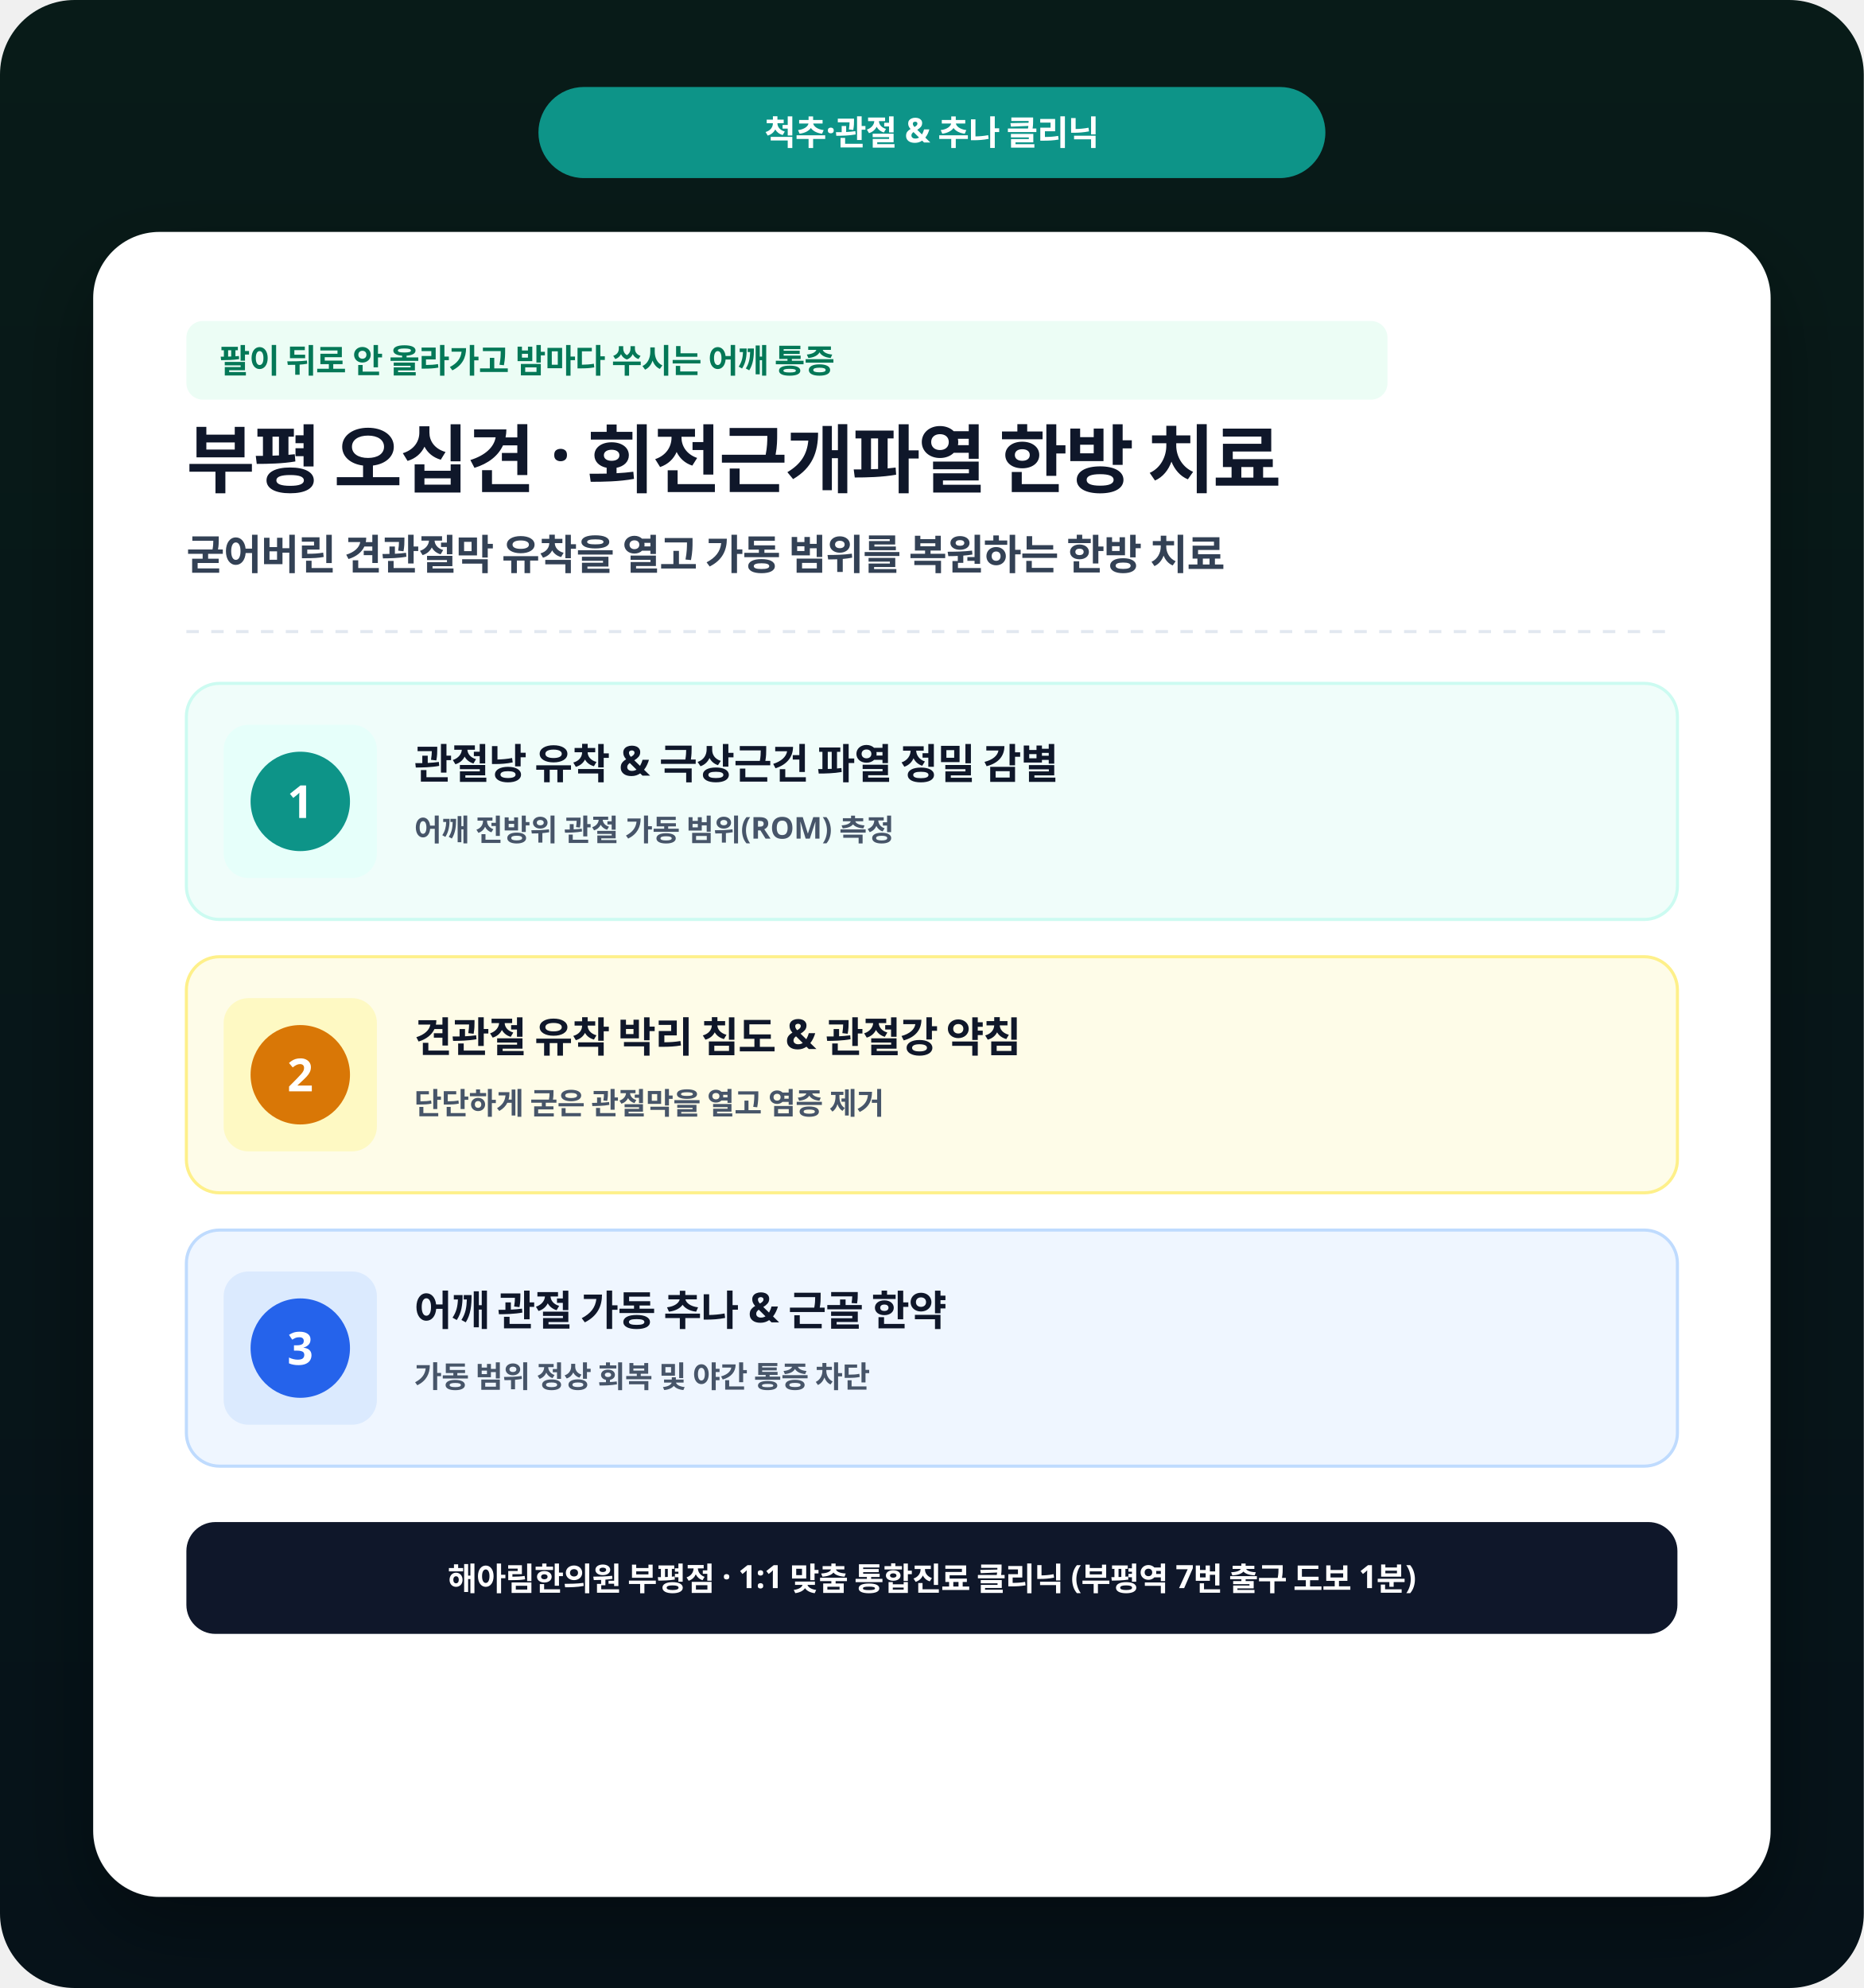
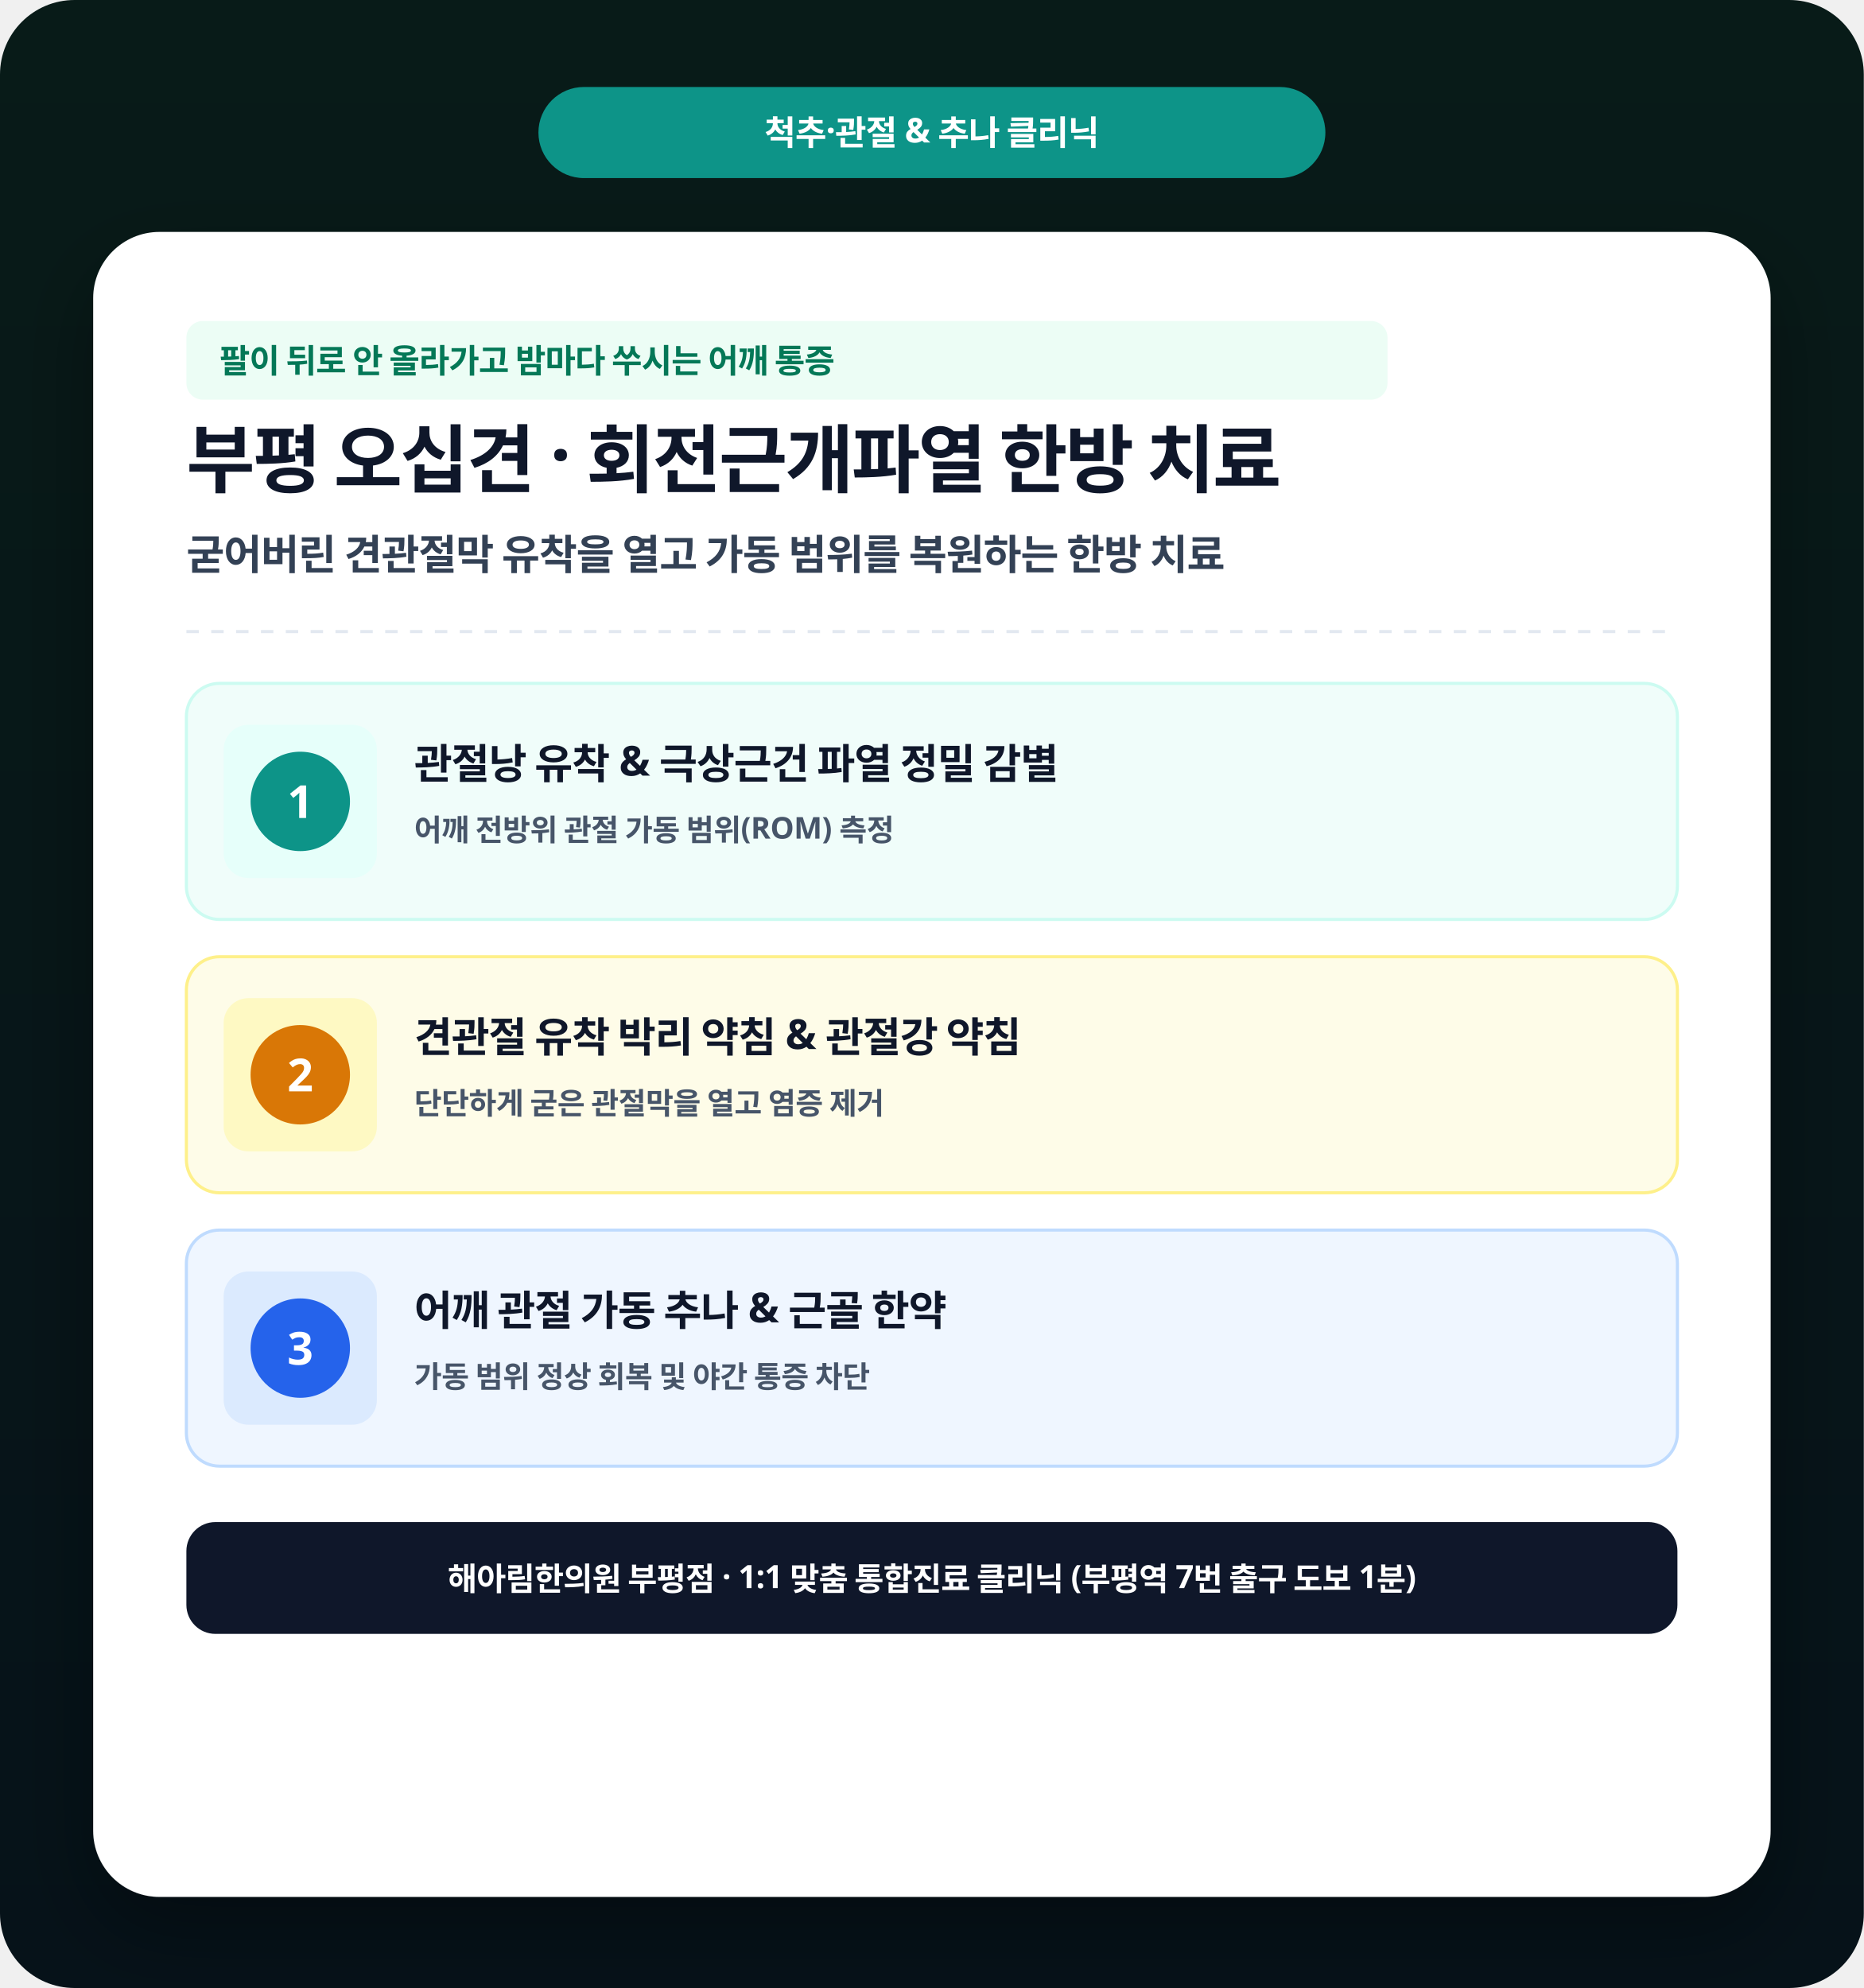
<svg xmlns="http://www.w3.org/2000/svg" width="900" height="960" viewBox="0 0 900 960">
  <defs>
    <linearGradient id="bgGrad" x1="0%" y1="0%" x2="0%" y2="100%">
      <stop offset="0%" stop-color="#081b18" />
      <stop offset="100%" stop-color="#061219" />
    </linearGradient>
    <filter id="cardShadow" x="-10%" y="-10%" width="120%" height="120%">
      <feDropShadow dx="0" dy="16" stdDeviation="20" flood-color="#000000" flood-opacity="0.35" />
    </filter>
  </defs>
  <rect x="0" y="0" width="900" height="960" rx="36" fill="url(#bgGrad)" />
  <g transform="translate(450, 64)">
    <rect x="-190" y="-22" width="380" height="44" rx="22" fill="#0d9488" />
    <text x="0" y="6" font-size="16.5" font-weight="900" fill="#ffffff" text-anchor="middle" font-family="Pretendard, 'Malgun Gothic', sans-serif" letter-spacing="-0.02em">
      척추·관절 &amp; 추나 클리닉
    </text>
  </g>
  <g filter="url(#cardShadow)">
    <rect x="45" y="112" width="810" height="804" rx="32" fill="#ffffff" />
  </g>
  <g transform="translate(90, 155)">
    <rect x="0" y="0" width="580" height="38" rx="8" fill="#ecfdf5" />
    <text x="16" y="25" font-size="16" font-weight="900" fill="#047857" font-family="Pretendard, 'Malgun Gothic', sans-serif" letter-spacing="-0.02em">
      팔이 뒤로 안 올라가고 밤마다 쑤시는 어깨 통증
    </text>
  </g>
  <g transform="translate(90, 235)">
    <text font-size="36" font-weight="900" fill="#0f172a" font-family="Pretendard, 'Malgun Gothic', sans-serif" letter-spacing="-0.03em">
      부평 오십견 · 회전근개파열 한방 치료
    </text>
  </g>
  <g transform="translate(90, 275)">
    <text font-size="20" font-weight="800" fill="#334155" font-family="Pretendard, 'Malgun Gothic', sans-serif" letter-spacing="-0.02em">
      굳어버린 견관절막 유착을 열고 가동 범위를 복원하는 한방 치료
    </text>
  </g>
  <line x1="90" y1="305" x2="810" y2="305" stroke="#e2e8f0" stroke-width="1.5" stroke-dasharray="6,6" />
  <g transform="translate(90, 330)">
    <rect x="0" y="0" width="720" height="114" rx="16" fill="#f0fdfa" stroke="#ccfbf1" stroke-width="1.5" />
    <rect x="18" y="20" width="74" height="74" rx="12" fill="#e6fffa" />
    <circle cx="55" cy="57" r="24" fill="#0d9488" />
    <text x="55" y="65" font-size="22" font-weight="900" fill="#ffffff" text-anchor="middle" font-family="Pretendard, 'Malgun Gothic', sans-serif">1</text>
    <text x="110" y="46" font-size="20" font-weight="900" fill="#0f172a" font-family="Pretendard, 'Malgun Gothic', sans-serif" letter-spacing="-0.02em">
      관절낭 유착 &amp; 극상근건 파열 정밀 감별
    </text>
    <text x="110" y="76" font-size="14.5" font-weight="600" fill="#475569" font-family="Pretendard, 'Malgun Gothic', sans-serif" letter-spacing="-0.01em">
      어깨 전방위 관절 가동 범위(ROM) 측정
    </text>
  </g>
  <g transform="translate(90, 462)">
    <rect x="0" y="0" width="720" height="114" rx="16" fill="#fefce8" stroke="#fef08a" stroke-width="1.5" />
    <rect x="18" y="20" width="74" height="74" rx="12" fill="#fef9c3" />
    <circle cx="55" cy="57" r="24" fill="#d97706" />
    <text x="55" y="65" font-size="22" font-weight="900" fill="#ffffff" text-anchor="middle" font-family="Pretendard, 'Malgun Gothic', sans-serif">2</text>
    <text x="110" y="46" font-size="20" font-weight="900" fill="#0f172a" font-family="Pretendard, 'Malgun Gothic', sans-serif" letter-spacing="-0.02em">
-       견관절 유착 박리 침도 &amp; 관절강 약침
+       견관절 유착 박리 약침 &amp; 관절강 약침
    </text>
    <text x="110" y="76" font-size="14.5" font-weight="600" fill="#475569" font-family="Pretendard, 'Malgun Gothic', sans-serif" letter-spacing="-0.01em">
      단단하게 굳은 관절막을 열고 염증 제거
    </text>
  </g>
  <g transform="translate(90, 594)">
    <rect x="0" y="0" width="720" height="114" rx="16" fill="#eff6ff" stroke="#bfdbfe" stroke-width="1.5" />
    <rect x="18" y="20" width="74" height="74" rx="12" fill="#dbeafe" />
    <circle cx="55" cy="57" r="24" fill="#2563eb" />
    <text x="55" y="65" font-size="22" font-weight="900" fill="#ffffff" text-anchor="middle" font-family="Pretendard, 'Malgun Gothic', sans-serif">3</text>
    <text x="110" y="46" font-size="20" font-weight="900" fill="#0f172a" font-family="Pretendard, 'Malgun Gothic', sans-serif" letter-spacing="-0.02em">
      어깨 관절 가동 추나 &amp; 근골 한약
    </text>
    <text x="110" y="76" font-size="14.5" font-weight="600" fill="#475569" font-family="Pretendard, 'Malgun Gothic', sans-serif" letter-spacing="-0.01em">
      가동 범위 정상 회복 및 야간 통증 차단
    </text>
  </g>
  <g transform="translate(90, 735)">
    <rect x="0" y="0" width="720" height="54" rx="14" fill="#0f172a" />
    <text x="360" y="33" font-size="15.5" font-weight="800" fill="#ffffff" text-anchor="middle" font-family="Pretendard, 'Malgun Gothic', sans-serif" letter-spacing="-0.02em">
      해아림한의원 부평점 · 1:1 맞춤 통합진료 클리닉 (부평역 7번 출구 도보 1분)
    </text>
  </g>
</svg>
